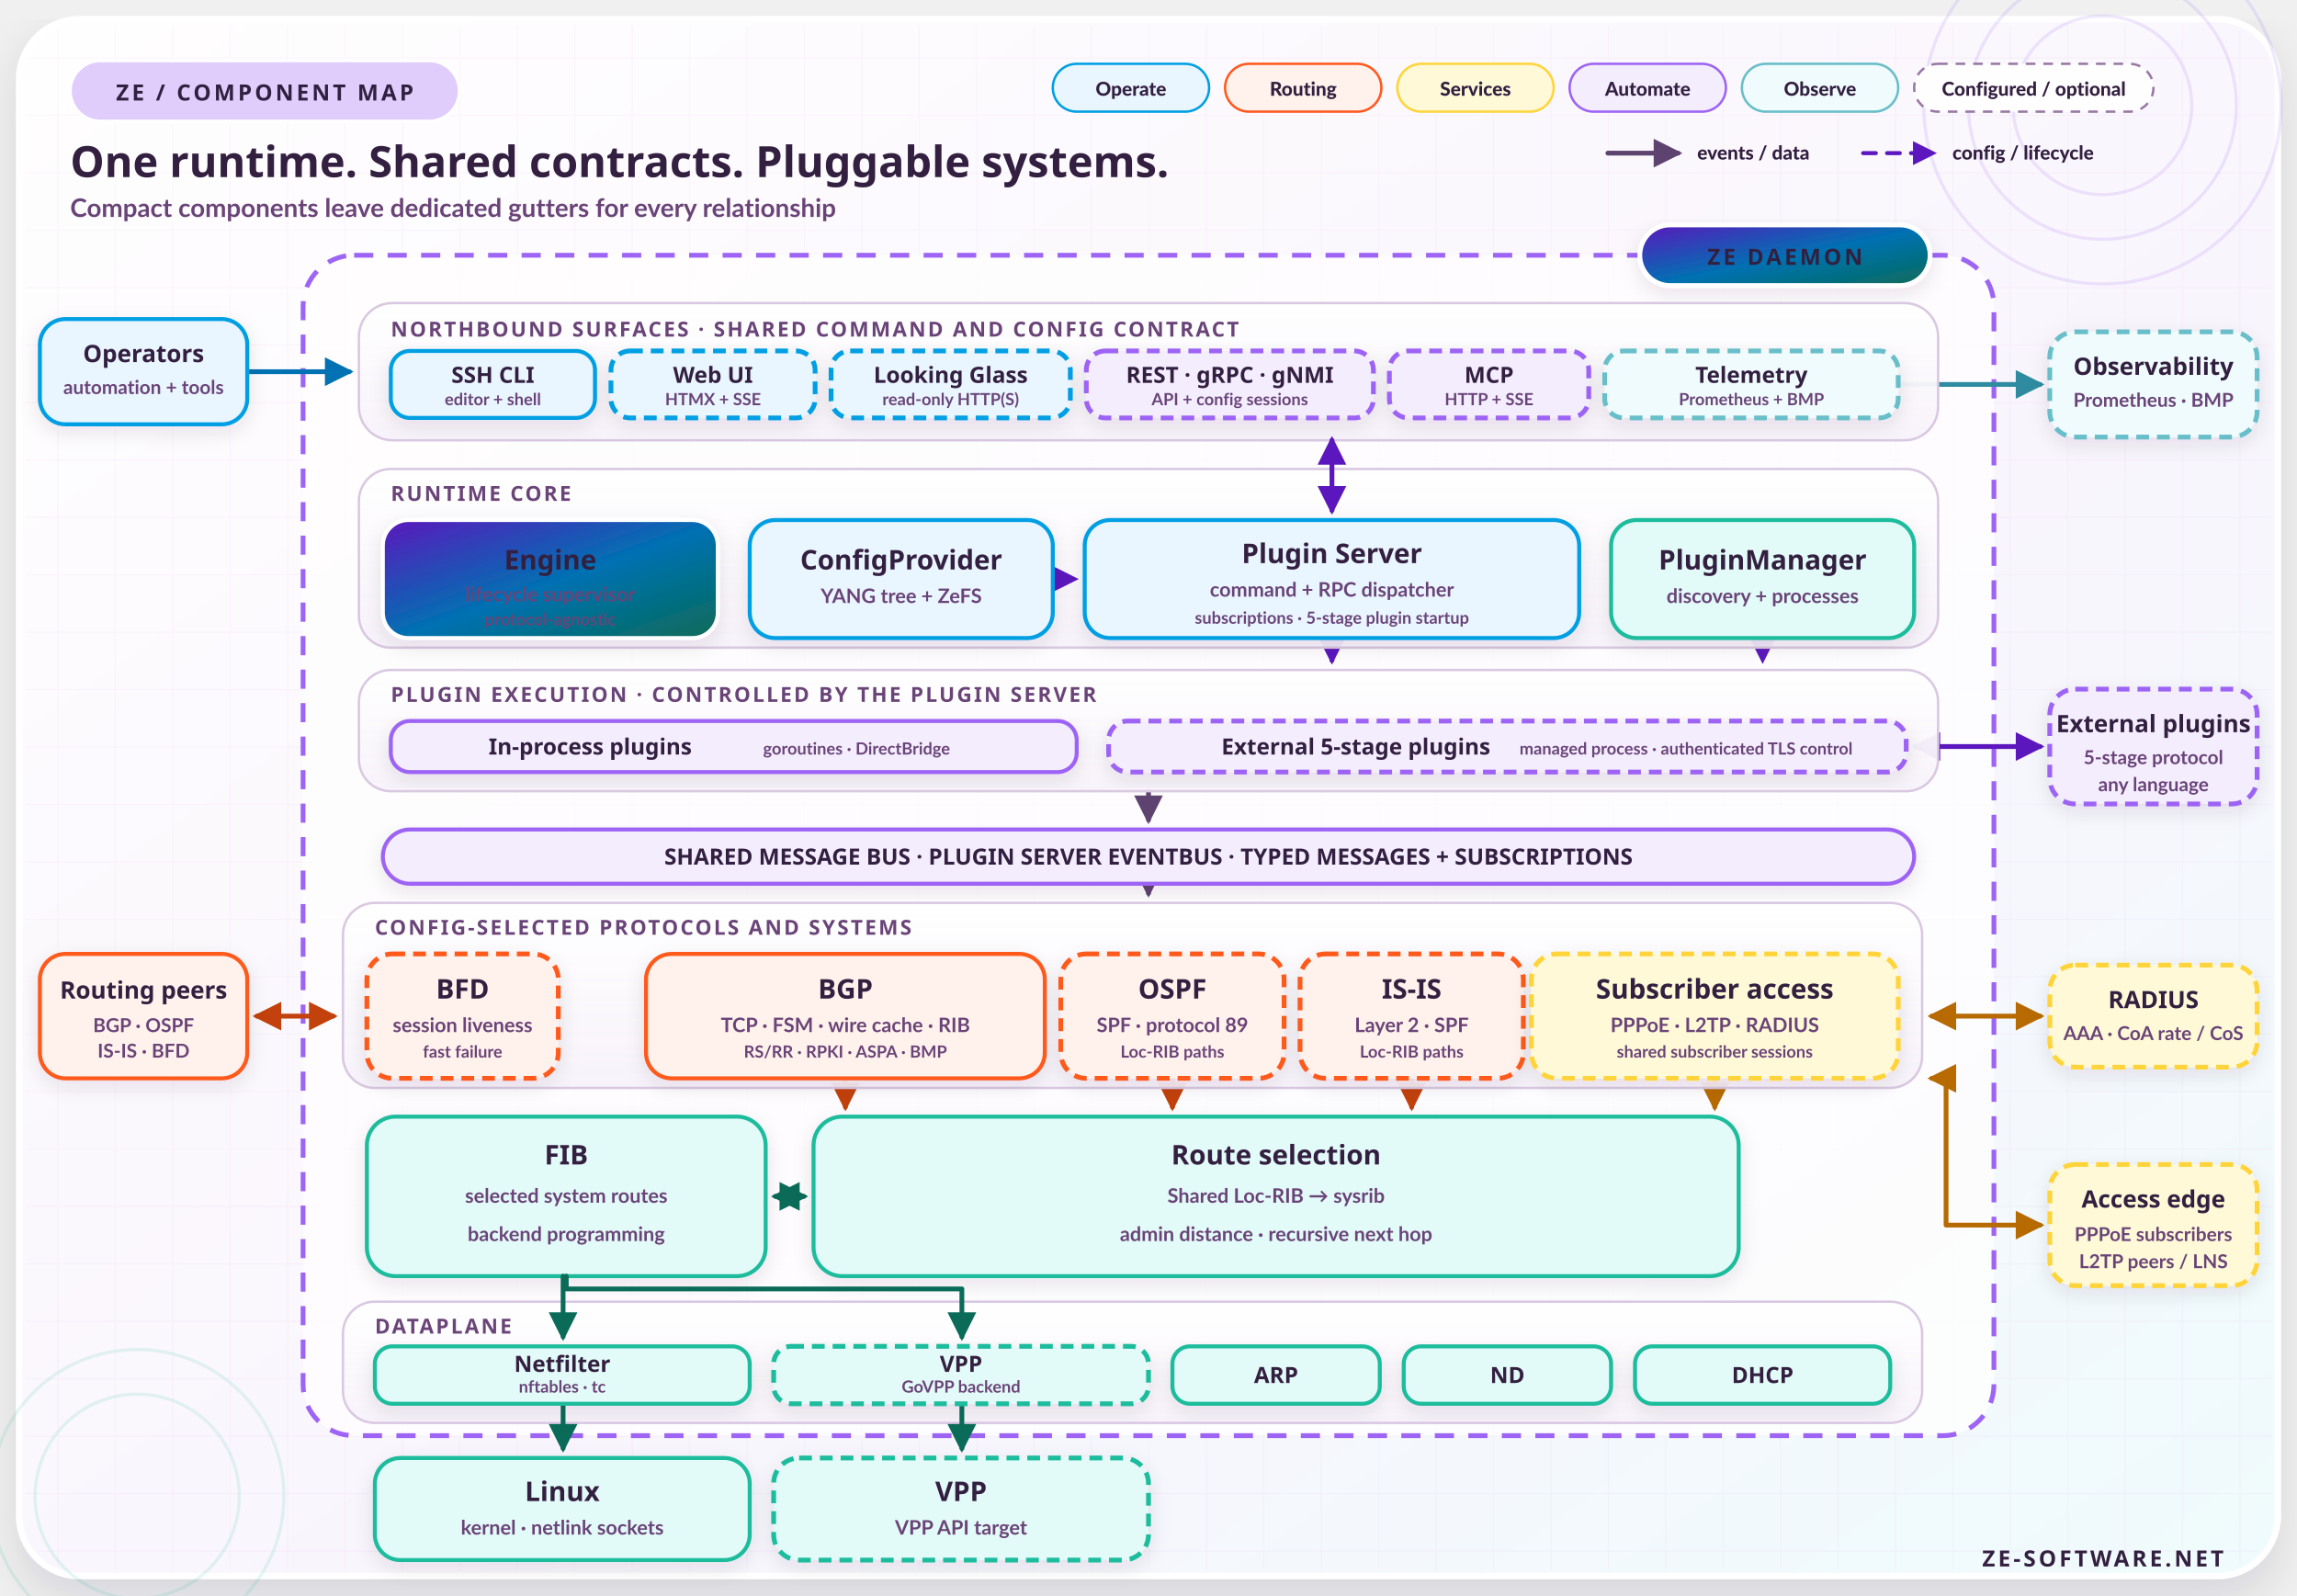
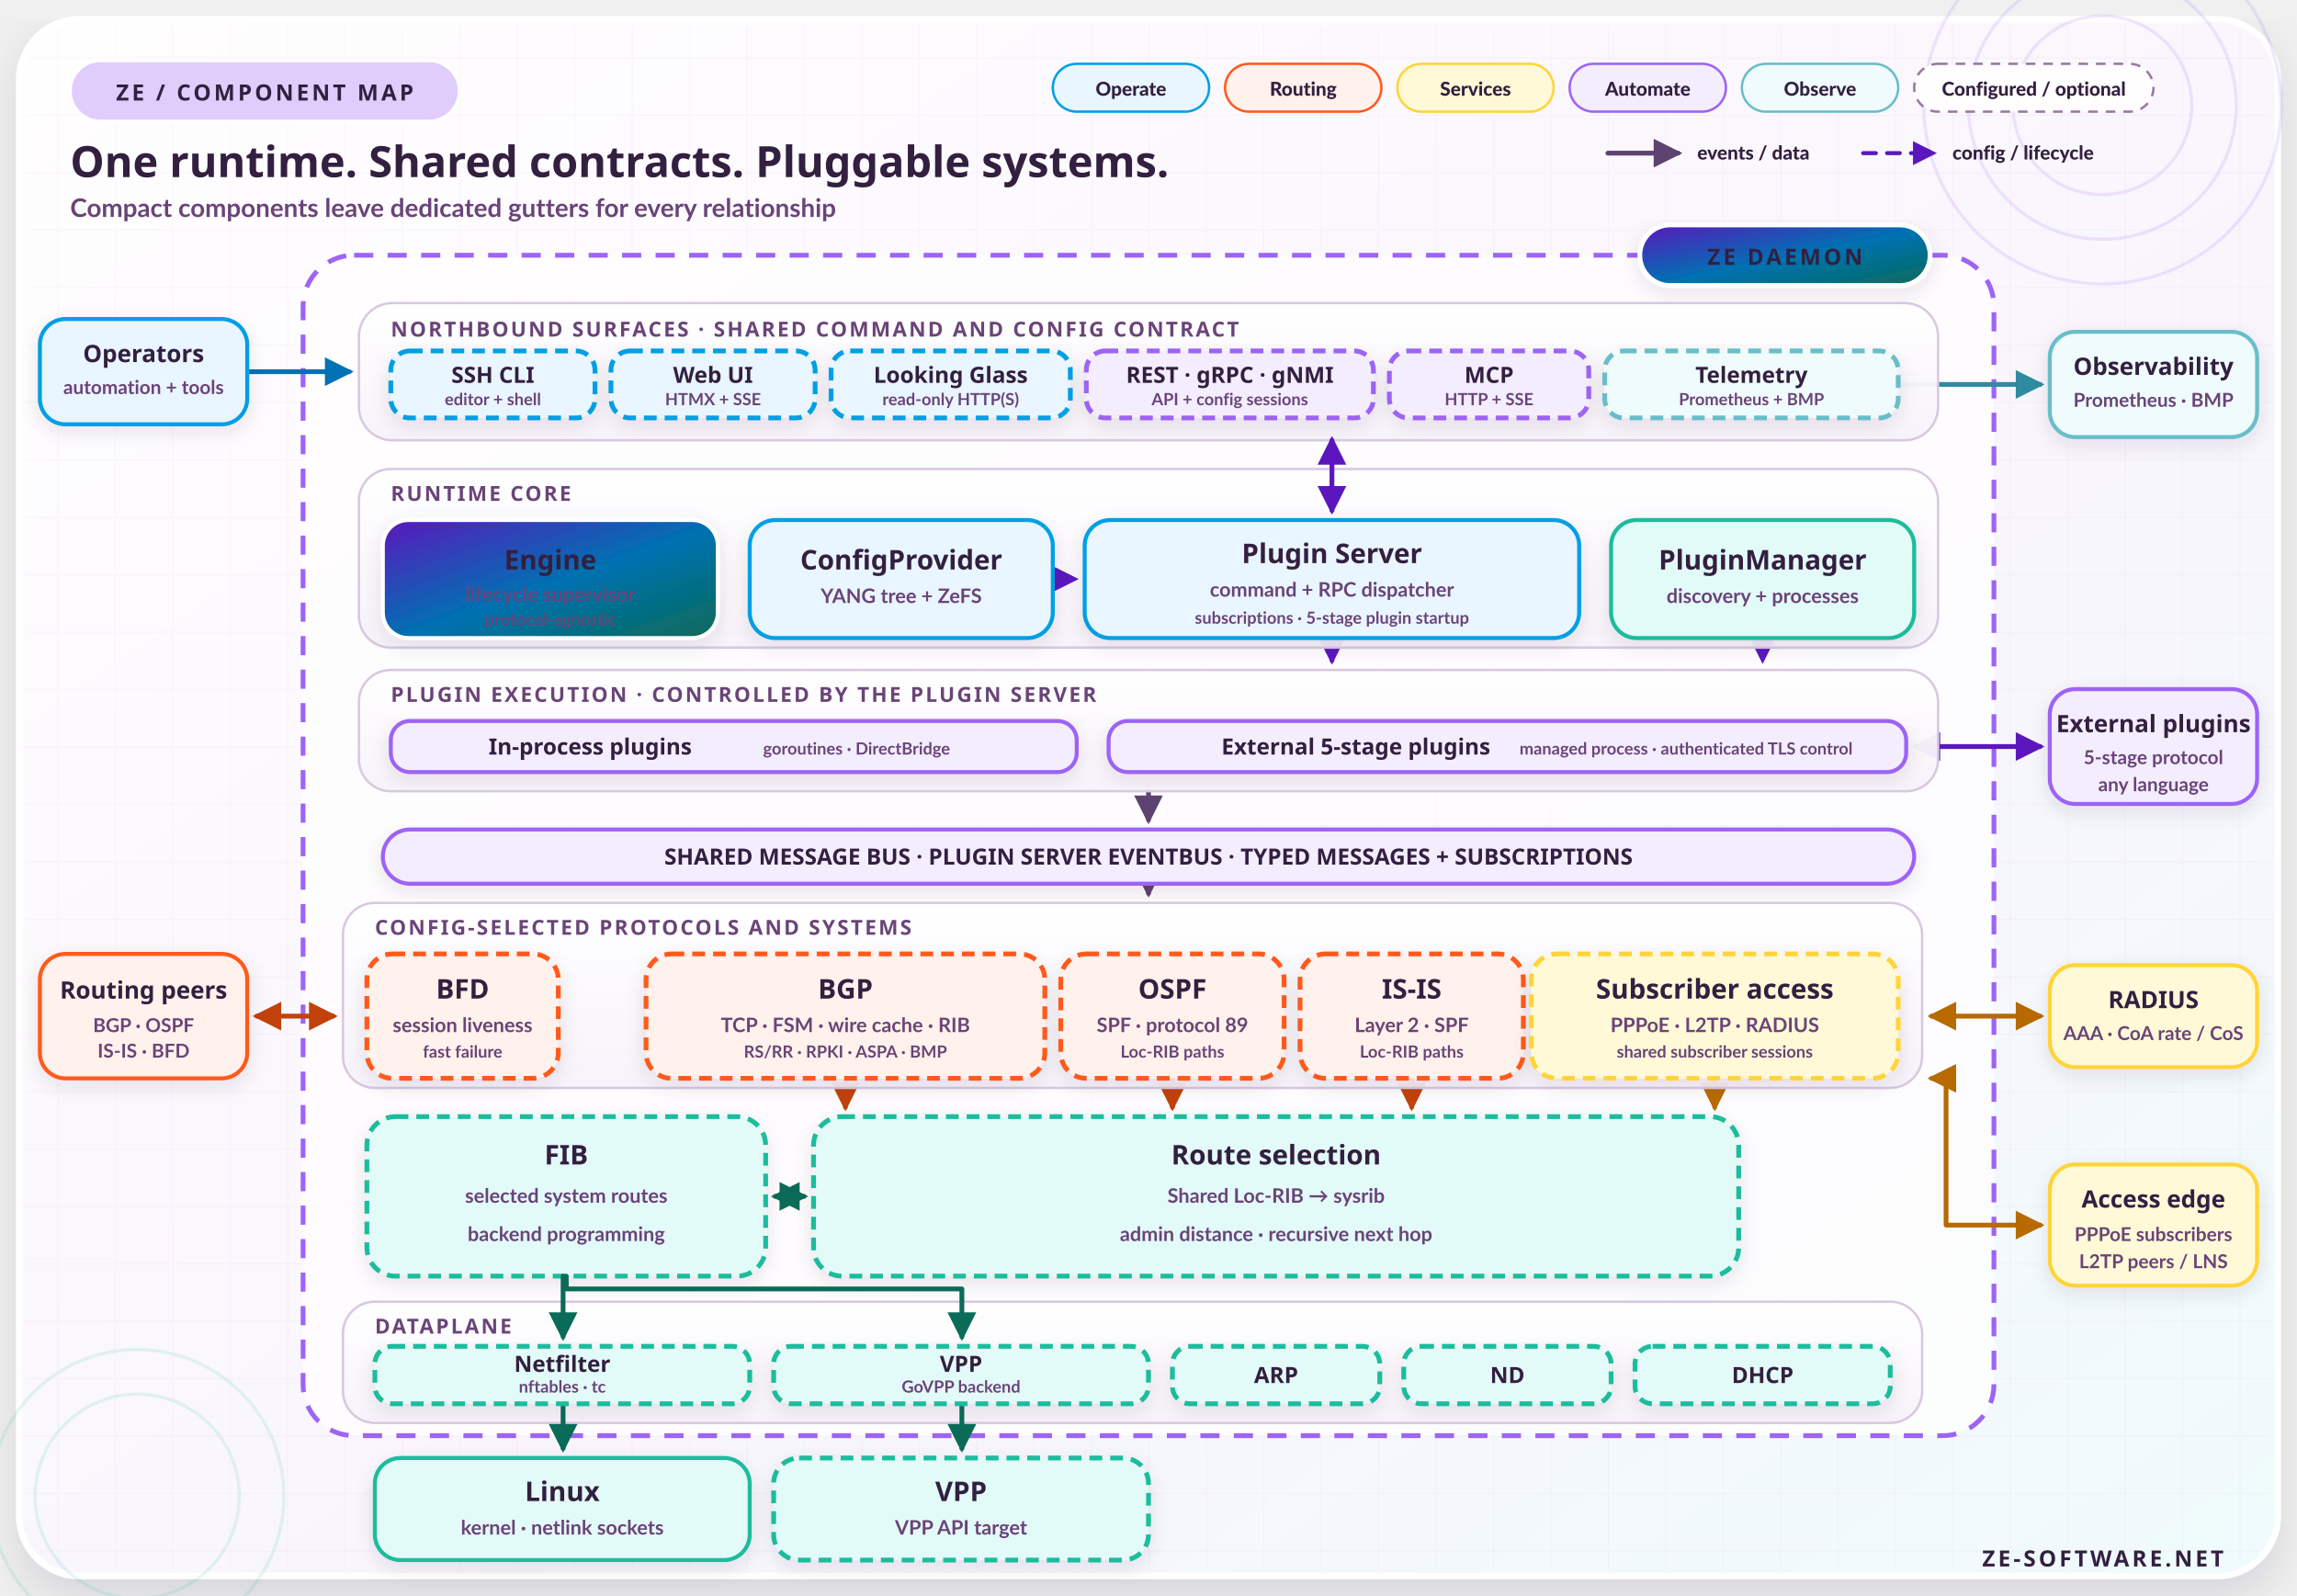
<svg xmlns="http://www.w3.org/2000/svg" width="1440" height="1000" viewBox="0 0 1440 1000" role="img" aria-labelledby="title description">
  <defs>
    <linearGradient id="brand" x1="0" y1="0" x2="1" y2="1">
      <stop offset="0" stop-color="#5b17bd" />
      <stop offset="0.52" stop-color="#0071b2" />
      <stop offset="1" stop-color="#0a6b58" />
    </linearGradient>
    <linearGradient id="panelWash" x1="0" y1="0" x2="1" y2="1">
      <stop offset="0" stop-color="#fffefe" />
      <stop offset="0.58" stop-color="#f9f5fd" />
      <stop offset="1" stop-color="#effbfc" />
    </linearGradient>
    <linearGradient id="surfaceWash" x1="0" y1="0" x2="0" y2="1">
      <stop offset="0" stop-color="#ffffff" stop-opacity="0.98" />
      <stop offset="1" stop-color="#f7f2fa" stop-opacity="0.94" />
    </linearGradient>
    <pattern id="grid" width="36" height="36" patternUnits="userSpaceOnUse">
      <path d="M 36 0 L 0 0 0 36" fill="none" stroke="#c86edc" stroke-opacity="0.07" stroke-width="1" />
    </pattern>
    <filter id="panelShadow" x="-12%" y="-12%" width="124%" height="136%" color-interpolation-filters="sRGB">
      <feDropShadow dx="0" dy="2" stdDeviation="2" flood-color="#281437" flood-opacity="0.08" />
      <feDropShadow dx="0" dy="12" stdDeviation="15" flood-color="#281437" flood-opacity="0.12" />
    </filter>
    <filter id="nodeShadow" x="-16%" y="-20%" width="132%" height="150%" color-interpolation-filters="sRGB">
      <feDropShadow dx="0" dy="1" stdDeviation="1" flood-color="#281437" flood-opacity="0.08" />
      <feDropShadow dx="0" dy="4" stdDeviation="6" flood-color="#281437" flood-opacity="0.1" />
    </filter>
    <marker id="arrow-plum" viewBox="0 0 10 10" refX="8.5" refY="5" markerWidth="6" markerHeight="6" orient="auto-start-reverse">
      <path d="M 0 0 L 10 5 L 0 10 z" fill="#5e426f" />
    </marker>
    <marker id="arrow-sky" viewBox="0 0 10 10" refX="8.5" refY="5" markerWidth="6" markerHeight="6" orient="auto-start-reverse">
      <path d="M 0 0 L 10 5 L 0 10 z" fill="#0071b2" />
    </marker>
    <marker id="arrow-routing" viewBox="0 0 10 10" refX="8.5" refY="5" markerWidth="6" markerHeight="6" orient="auto-start-reverse">
      <path d="M 0 0 L 10 5 L 0 10 z" fill="#c2410c" />
    </marker>
    <marker id="arrow-service" viewBox="0 0 10 10" refX="8.5" refY="5" markerWidth="6" markerHeight="6" orient="auto-start-reverse">
      <path d="M 0 0 L 10 5 L 0 10 z" fill="#b76a00" />
    </marker>
    <marker id="arrow-automate" viewBox="0 0 10 10" refX="8.5" refY="5" markerWidth="6" markerHeight="6" orient="auto-start-reverse">
      <path d="M 0 0 L 10 5 L 0 10 z" fill="#5b17bd" />
    </marker>
    <marker id="arrow-observe" viewBox="0 0 10 10" refX="8.5" refY="5" markerWidth="6" markerHeight="6" orient="auto-start-reverse">
      <path d="M 0 0 L 10 5 L 0 10 z" fill="#2f8ca0" />
    </marker>
    <marker id="arrow-platform" viewBox="0 0 10 10" refX="8.5" refY="5" markerWidth="6" markerHeight="6" orient="auto-start-reverse">
      <path d="M 0 0 L 10 5 L 0 10 z" fill="#0a6b58" />
    </marker>
    <style>
      text { font-family: Lato, "Avenir Next", ui-sans-serif, sans-serif; fill: #331f40; }
      .display { font-family: Poppins, "Avenir Next", ui-sans-serif, sans-serif; font-weight: 800; }
      .eyebrow { font-family: Poppins, "Avenir Next", ui-sans-serif, sans-serif; font-size: 14px; font-weight: 800; letter-spacing: 1.8px; }
      .headline { font-family: Poppins, "Avenir Next", ui-sans-serif, sans-serif; font-size: 27px; font-weight: 800; }
      .subhead { font-size: 16px; font-weight: 700; fill: #6a4478; }
      .group-label { font-family: Poppins, "Avenir Next", ui-sans-serif, sans-serif; font-size: 13px; font-weight: 800; letter-spacing: 1.3px; fill: #6a4478; }
      .node-title { font-family: Poppins, "Avenir Next", ui-sans-serif, sans-serif; font-size: 17px; font-weight: 800; }
      .node-copy { font-size: 12.5px; font-weight: 700; fill: #6a4478; }
      .surface-title { font-family: Poppins, "Avenir Next", ui-sans-serif, sans-serif; font-size: 14px; font-weight: 800; }
      .surface-copy { font-size: 10.5px; font-weight: 700; fill: #6a4478; }
      .chip-text { font-size: 12px; font-weight: 800; }
      .external-title { font-family: Poppins, "Avenir Next", ui-sans-serif, sans-serif; font-size: 15px; font-weight: 800; }
      .external-copy { font-size: 12px; font-weight: 700; fill: #6a4478; }
      .node { stroke-width: 2.5; filter: url(#nodeShadow); }
      .optional { stroke-width: 3; stroke-dasharray: 8 5; }
      .flow { fill: none; stroke: #5e426f; stroke-width: 3; stroke-linecap: round; stroke-linejoin: round; marker-end: url(#arrow-plum); }
      .flow-both { fill: none; stroke: #5e426f; stroke-width: 3; stroke-linecap: round; stroke-linejoin: round; marker-start: url(#arrow-plum); marker-end: url(#arrow-plum); }
      .flow-sky { fill: none; stroke: #0071b2; stroke-width: 3; stroke-linecap: round; stroke-linejoin: round; marker-end: url(#arrow-sky); }
      .flow-routing { fill: none; stroke: #c2410c; stroke-width: 3; stroke-linecap: round; stroke-linejoin: round; marker-end: url(#arrow-routing); }
      .flow-routing-both { fill: none; stroke: #c2410c; stroke-width: 3; stroke-linecap: round; stroke-linejoin: round; marker-start: url(#arrow-routing); marker-end: url(#arrow-routing); }
      .flow-service { fill: none; stroke: #b76a00; stroke-width: 3; stroke-linecap: round; stroke-linejoin: round; marker-end: url(#arrow-service); }
      .flow-service-both { fill: none; stroke: #b76a00; stroke-width: 3; stroke-linecap: round; stroke-linejoin: round; marker-start: url(#arrow-service); marker-end: url(#arrow-service); }
      .flow-automate { fill: none; stroke: #5b17bd; stroke-width: 3; stroke-linecap: round; stroke-linejoin: round; marker-end: url(#arrow-automate); }
      .flow-automate-both { fill: none; stroke: #5b17bd; stroke-width: 3; stroke-linecap: round; stroke-linejoin: round; marker-start: url(#arrow-automate); marker-end: url(#arrow-automate); }
      .flow-observe { fill: none; stroke: #2f8ca0; stroke-width: 3; stroke-linecap: round; stroke-linejoin: round; marker-end: url(#arrow-observe); }
      .flow-platform { fill: none; stroke: #0a6b58; stroke-width: 3; stroke-linecap: round; stroke-linejoin: round; marker-end: url(#arrow-platform); }
      .flow-platform-both { fill: none; stroke: #0a6b58; stroke-width: 3; stroke-linecap: round; stroke-linejoin: round; marker-start: url(#arrow-platform); marker-end: url(#arrow-platform); }
      .flow-config { fill: none; stroke: #5b17bd; stroke-width: 2.5; stroke-dasharray: 8 7; stroke-linecap: round; stroke-linejoin: round; marker-end: url(#arrow-automate); }
      .label-bg { fill: #fffefe; stroke: #e7dce9; stroke-width: 1; }
      .flow-label { font-size: 12px; font-weight: 800; fill: #5e426f; }
    </style>
  </defs>
  <rect x="12" y="12" width="1416" height="976" rx="38" fill="url(#panelWash)" stroke="#ffffff" stroke-width="4" filter="url(#panelShadow)" />
  <rect x="16" y="16" width="1408" height="968" rx="34" fill="url(#grid)" />
  <g fill="none" stroke="#9d64f5" stroke-opacity="0.15" stroke-width="2">
    <circle cx="1318" cy="66" r="112" />
    <circle cx="1318" cy="66" r="84" />
    <circle cx="1318" cy="66" r="56" />
  </g>
  <g fill="none" stroke="#1abc9c" stroke-opacity="0.12" stroke-width="2">
    <circle cx="86" cy="938" r="92" />
    <circle cx="86" cy="938" r="64" />
  </g>
  <g aria-label="Diagram heading">
    <rect x="44" y="38" width="244" height="38" rx="19" fill="#e0cdfc" stroke="#ffffff" stroke-width="2" />
    <text x="166" y="63" text-anchor="middle" class="eyebrow" fill="#5b17bd">ZE / COMPONENT MAP</text>
    <text x="44" y="111" class="headline">One runtime. Shared contracts. Pluggable systems.</text>
    <text x="44" y="136" class="subhead">Compact components leave dedicated gutters for every relationship</text>
  </g>
  <g aria-label="Category and connector legend">
    <g transform="translate(660 40)">
      <rect width="98" height="30" rx="15" fill="#e9f5ff" stroke="#009fe3" stroke-width="1.5" />
      <text x="49" y="20" text-anchor="middle" class="chip-text" fill="#0071b2">Operate</text>
    </g>
    <g transform="translate(768 40)">
      <rect width="98" height="30" rx="15" fill="#fff1eb" stroke="#ff5a1f" stroke-width="1.5" />
      <text x="49" y="20" text-anchor="middle" class="chip-text" fill="#c2410c">Routing</text>
    </g>
    <g transform="translate(876 40)">
      <rect width="98" height="30" rx="15" fill="#fff9d7" stroke="#ffd43b" stroke-width="1.5" />
      <text x="49" y="20" text-anchor="middle" class="chip-text" fill="#b76a00">Services</text>
    </g>
    <g transform="translate(984 40)">
      <rect width="98" height="30" rx="15" fill="#f3edfe" stroke="#9d64f5" stroke-width="1.5" />
      <text x="49" y="20" text-anchor="middle" class="chip-text" fill="#5b17bd">Automate</text>
    </g>
    <g transform="translate(1092 40)">
      <rect width="98" height="30" rx="15" fill="#effbfc" stroke="#68bec9" stroke-width="1.5" />
      <text x="49" y="20" text-anchor="middle" class="chip-text" fill="#2f8ca0">Observe</text>
    </g>
    <g transform="translate(1200 40)">
      <rect width="150" height="30" rx="15" fill="#fffefe" stroke="#9878a4" stroke-width="1.5" stroke-dasharray="6 5" />
      <text x="75" y="20" text-anchor="middle" class="chip-text" fill="#6a4478">Configured / optional</text>
    </g>
    <g transform="translate(1008 86)">
      <path d="M 0 10 H 44" class="flow" />
      <text x="56" y="14" class="chip-text" fill="#5e426f">events / data</text>
    </g>
    <g transform="translate(1168 86)">
      <path d="M 0 10 H 44" class="flow-config" />
      <text x="56" y="14" class="chip-text" fill="#5b17bd">config / lifecycle</text>
    </g>
  </g>
  <rect x="190" y="160" width="1060" height="740" rx="32" fill="#fffefe" fill-opacity="0.77" stroke="#9d64f5" stroke-width="3" stroke-dasharray="12 9" />
  <rect x="1028" y="141" width="182" height="38" rx="19" fill="url(#brand)" stroke="#ffffff" stroke-width="3" filter="url(#nodeShadow)" />
  <text x="1119" y="166" text-anchor="middle" class="eyebrow" fill="#ffffff">ZE DAEMON</text>
  <g aria-label="Component relationships">
    <path class="flow-sky" d="M 155 233 H 219" />
    <path class="flow-observe" d="M 1190 241 H 1279" />
    <path class="flow-automate" d="M 835 400 V 414" />
    <path class="flow-config" d="M 1105 400 V 414" />
    <path class="flow" d="M 720 496 V 514" />
    <path class="flow" d="M 720 554 V 560" />
    <path class="flow-routing-both" d="M 161 637 H 209" />
    <path class="flow-service-both" d="M 1211 637 H 1279" />
    <path class="flow-service-both" d="M 1279 768 H 1220 V 676 H 1211" />
    <path class="flow-routing" d="M 530 676 V 694" />
    <path class="flow-routing" d="M 735 676 V 694" />
    <path class="flow-routing" d="M 885 676 V 694" />
    <path class="flow-service" d="M 1075 676 V 694" />
    <path class="flow-automate-both" d="M 1279 468 H 1201" />
    <path class="flow-platform-both" d="M 486 750 H 504" />
  </g>
  <g aria-label="Northbound management surfaces">
    <rect x="225" y="190" width="990" height="86" rx="21" fill="url(#surfaceWash)" stroke="#d9c8e1" stroke-width="1.5" />
    <text x="245" y="211" class="group-label">NORTHBOUND SURFACES · SHARED COMMAND AND CONFIG CONTRACT</text>
    <g transform="translate(245 220)">
-       <rect class="node" width="128" height="42" rx="12" fill="#e9f5ff" stroke="#009fe3" />
+       <rect class="node optional" width="128" height="42" rx="12" fill="#e9f5ff" stroke="#009fe3" />
      <text x="64" y="20" text-anchor="middle" class="surface-title" fill="#0071b2">SSH CLI</text>
      <text x="64" y="34" text-anchor="middle" class="surface-copy">editor + shell</text>
    </g>
    <g transform="translate(383 220)">
      <rect class="node optional" width="128" height="42" rx="12" fill="#e9f5ff" stroke="#009fe3" />
      <text x="64" y="20" text-anchor="middle" class="surface-title" fill="#0071b2">Web UI</text>
      <text x="64" y="34" text-anchor="middle" class="surface-copy">HTMX + SSE</text>
    </g>
    <g transform="translate(521 220)">
      <rect class="node optional" width="150" height="42" rx="12" fill="#e9f5ff" stroke="#009fe3" />
      <text x="75" y="20" text-anchor="middle" class="surface-title" fill="#0071b2">Looking Glass</text>
      <text x="75" y="34" text-anchor="middle" class="surface-copy">read-only HTTP(S)</text>
    </g>
    <g transform="translate(681 220)">
      <rect class="node optional" width="180" height="42" rx="12" fill="#f3edfe" stroke="#9d64f5" />
      <text x="90" y="20" text-anchor="middle" class="surface-title" fill="#5b17bd">REST · gRPC · gNMI</text>
      <text x="90" y="34" text-anchor="middle" class="surface-copy">API + config sessions</text>
    </g>
    <g transform="translate(871 220)">
      <rect class="node optional" width="125" height="42" rx="12" fill="#f3edfe" stroke="#9d64f5" />
      <text x="62.5" y="20" text-anchor="middle" class="surface-title" fill="#5b17bd">MCP</text>
      <text x="62.5" y="34" text-anchor="middle" class="surface-copy">HTTP + SSE</text>
    </g>
    <g transform="translate(1006 220)">
      <rect class="node optional" width="184" height="42" rx="12" fill="#effbfc" stroke="#68bec9" />
      <text x="92" y="20" text-anchor="middle" class="surface-title" fill="#2f8ca0">Telemetry</text>
      <text x="92" y="34" text-anchor="middle" class="surface-copy">Prometheus + BMP</text>
    </g>
  </g>
  <g aria-label="Runtime core">
    <rect x="225" y="294" width="990" height="112" rx="20" fill="url(#surfaceWash)" stroke="#d9c8e1" stroke-width="1.5" />
    <text x="245" y="314" class="group-label">RUNTIME CORE</text>
    <path class="flow-automate-both" d="M 835 276 V 320" />
    <path class="flow-config" d="M 660 363 H 674" />
    <g transform="translate(240 326)">
      <rect class="node" width="210" height="74" rx="16" fill="url(#brand)" stroke="#ffffff" />
      <text x="105" y="31" text-anchor="middle" class="node-title" fill="#ffffff">Engine</text>
      <text x="105" y="51" text-anchor="middle" class="node-copy" fill="#f8f2ff">lifecycle supervisor</text>
      <text x="105" y="66" text-anchor="middle" class="surface-copy" fill="#f8f2ff">protocol-agnostic</text>
    </g>
    <g transform="translate(470 326)">
      <rect class="node" width="190" height="74" rx="16" fill="#e9f5ff" stroke="#009fe3" />
      <text x="95" y="31" text-anchor="middle" class="node-title" fill="#0071b2">ConfigProvider</text>
      <text x="95" y="52" text-anchor="middle" class="node-copy">YANG tree + ZeFS</text>
    </g>
    <g transform="translate(680 326)">
      <rect class="node" width="310" height="74" rx="16" fill="#e9f5ff" stroke="#009fe3" />
      <text x="155" y="27" text-anchor="middle" class="node-title" fill="#0071b2">Plugin Server</text>
      <text x="155" y="48" text-anchor="middle" class="node-copy">command + RPC dispatcher</text>
      <text x="155" y="65" text-anchor="middle" class="surface-copy">subscriptions · 5-stage plugin startup</text>
    </g>
    <g transform="translate(1010 326)">
      <rect class="node" width="190" height="74" rx="16" fill="#e2faf8" stroke="#1abc9c" />
      <text x="95" y="31" text-anchor="middle" class="node-title" fill="#0a6b58">PluginManager</text>
      <text x="95" y="52" text-anchor="middle" class="node-copy">discovery + processes</text>
    </g>
  </g>
  <g aria-label="Plugin execution modes">
    <rect x="225" y="420" width="990" height="76" rx="20" fill="url(#surfaceWash)" stroke="#d9c8e1" stroke-width="1.5" />
    <text x="245" y="440" class="group-label">PLUGIN EXECUTION · CONTROLLED BY THE PLUGIN SERVER</text>
    <g transform="translate(245 452)">
      <rect class="node" width="430" height="32" rx="12" fill="#f3edfe" stroke="#9d64f5" />
      <text x="125" y="21" text-anchor="middle" class="surface-title" fill="#5b17bd">In-process plugins</text>
      <text x="292" y="21" text-anchor="middle" class="surface-copy">goroutines · DirectBridge</text>
    </g>
    <g transform="translate(695 452)">
-       <rect class="node optional" width="500" height="32" rx="12" fill="#f3edfe" stroke="#9d64f5" />
+       <rect class="node" width="500" height="32" rx="12" fill="#f3edfe" stroke="#9d64f5" />
      <text x="155" y="21" text-anchor="middle" class="surface-title" fill="#5b17bd">External 5-stage plugins</text>
      <text x="362" y="21" text-anchor="middle" class="surface-copy">managed process · authenticated TLS control</text>
    </g>
  </g>
  <g aria-label="Plugin Server message bus">
    <rect class="node" x="240" y="520" width="960" height="34" rx="17" fill="#f3edfe" stroke="#9d64f5" />
    <text x="720" y="542" text-anchor="middle" class="surface-title" fill="#5b17bd">SHARED MESSAGE BUS · PLUGIN SERVER EVENTBUS · TYPED MESSAGES + SUBSCRIPTIONS</text>
  </g>
  <g aria-label="Configured protocols and systems">
    <rect x="215" y="566" width="990" height="116" rx="20" fill="url(#surfaceWash)" stroke="#d9c8e1" stroke-width="1.5" />
    <text x="235" y="586" class="group-label">CONFIG-SELECTED PROTOCOLS AND SYSTEMS</text>
    <g transform="translate(405 598)">
-       <rect class="node" width="250" height="78" rx="16" fill="#fff1eb" stroke="#ff5a1f" />
+       <rect class="node optional" width="250" height="78" rx="16" fill="#fff1eb" stroke="#ff5a1f" />
      <text x="125" y="28" text-anchor="middle" class="node-title" fill="#c2410c">BGP</text>
      <text x="125" y="49" text-anchor="middle" class="node-copy">TCP · FSM · wire cache · RIB</text>
      <text x="125" y="65" text-anchor="middle" class="surface-copy">RS/RR · RPKI · ASPA · BMP</text>
    </g>
    <g transform="translate(665 598)">
      <rect class="node optional" width="140" height="78" rx="16" fill="#fff1eb" stroke="#ff5a1f" />
      <text x="70" y="28" text-anchor="middle" class="node-title" fill="#c2410c">OSPF</text>
      <text x="70" y="49" text-anchor="middle" class="node-copy">SPF · protocol 89</text>
      <text x="70" y="65" text-anchor="middle" class="surface-copy">Loc-RIB paths</text>
    </g>
    <g transform="translate(815 598)">
      <rect class="node optional" width="140" height="78" rx="16" fill="#fff1eb" stroke="#ff5a1f" />
      <text x="70" y="28" text-anchor="middle" class="node-title" fill="#c2410c">IS-IS</text>
      <text x="70" y="49" text-anchor="middle" class="node-copy">Layer 2 · SPF</text>
      <text x="70" y="65" text-anchor="middle" class="surface-copy">Loc-RIB paths</text>
    </g>
    <g transform="translate(230 598)">
      <rect class="node optional" width="120" height="78" rx="16" fill="#fff1eb" stroke="#ff5a1f" />
      <text x="60" y="28" text-anchor="middle" class="node-title" fill="#c2410c">BFD</text>
      <text x="60" y="49" text-anchor="middle" class="node-copy">session liveness</text>
      <text x="60" y="65" text-anchor="middle" class="surface-copy">fast failure</text>
    </g>
    <g transform="translate(960 598)">
      <rect class="node optional" width="230" height="78" rx="16" fill="#fff9d7" stroke="#ffd43b" />
      <text x="115" y="28" text-anchor="middle" class="node-title" fill="#b76a00">Subscriber access</text>
      <text x="115" y="49" text-anchor="middle" class="node-copy">PPPoE · L2TP · RADIUS</text>
      <text x="115" y="65" text-anchor="middle" class="surface-copy">shared subscriber sessions</text>
    </g>
  </g>
  <g aria-label="Route decision and dataplane">
-     <rect class="node" x="230" y="700" width="250" height="100" rx="18" fill="#e2faf8" stroke="#1abc9c" />
+     <rect class="node optional" x="230" y="700" width="250" height="100" rx="18" fill="#e2faf8" stroke="#1abc9c" />
    <text x="355" y="730" text-anchor="middle" class="node-title" fill="#0a6b58">FIB</text>
    <text x="355" y="754" text-anchor="middle" class="node-copy">selected system routes</text>
    <text x="355" y="778" text-anchor="middle" class="node-copy">backend programming</text>
-     <rect class="node" x="510" y="700" width="580" height="100" rx="18" fill="#e2faf8" stroke="#1abc9c" />
+     <rect class="node optional" x="510" y="700" width="580" height="100" rx="18" fill="#e2faf8" stroke="#1abc9c" />
    <text x="800" y="730" text-anchor="middle" class="node-title" fill="#0a6b58">Route selection</text>
    <text x="800" y="754" text-anchor="middle" class="node-copy">Shared Loc-RIB → sysrib</text>
    <text x="800" y="778" text-anchor="middle" class="node-copy">admin distance · recursive next hop</text>
    <g aria-label="Dataplane">
      <rect x="215" y="816" width="990" height="76" rx="20" fill="url(#surfaceWash)" stroke="#d9c8e1" stroke-width="1.5" />
      <text x="235" y="836" class="group-label">DATAPLANE</text>
      <path class="flow-platform" d="M 353 800 V 838" />
      <path class="flow-platform" d="M 355 800 V 808 H 603 V 838" />
      <path class="flow-platform" d="M 353 880 V 908" />
      <path class="flow-platform" d="M 603 880 V 908" />
      <g transform="translate(235 844)">
-         <rect class="node" width="235" height="36" rx="11" fill="#e2faf8" stroke="#1abc9c" />
+         <rect class="node optional" width="235" height="36" rx="11" fill="#e2faf8" stroke="#1abc9c" />
        <text x="117.5" y="16" text-anchor="middle" class="surface-title" fill="#0a6b58">Netfilter</text>
        <text x="117.5" y="29" text-anchor="middle" class="surface-copy">nftables · tc</text>
      </g>
      <g transform="translate(485 844)">
        <rect class="node optional" width="235" height="36" rx="11" fill="#e2faf8" stroke="#1abc9c" />
        <text x="117.5" y="16" text-anchor="middle" class="surface-title" fill="#0a6b58">VPP</text>
        <text x="117.5" y="29" text-anchor="middle" class="surface-copy">GoVPP backend</text>
      </g>
      <g transform="translate(735 844)">
-         <rect class="node" width="130" height="36" rx="11" fill="#e2faf8" stroke="#1abc9c" />
+         <rect class="node optional" width="130" height="36" rx="11" fill="#e2faf8" stroke="#1abc9c" />
        <text x="65" y="23" text-anchor="middle" class="surface-title" fill="#0a6b58">ARP</text>
      </g>
      <g transform="translate(880 844)">
-         <rect class="node" width="130" height="36" rx="11" fill="#e2faf8" stroke="#1abc9c" />
+         <rect class="node optional" width="130" height="36" rx="11" fill="#e2faf8" stroke="#1abc9c" />
        <text x="65" y="23" text-anchor="middle" class="surface-title" fill="#0a6b58">ND</text>
      </g>
      <g transform="translate(1025 844)">
-         <rect class="node" width="160" height="36" rx="11" fill="#e2faf8" stroke="#1abc9c" />
+         <rect class="node optional" width="160" height="36" rx="11" fill="#e2faf8" stroke="#1abc9c" />
        <text x="80" y="23" text-anchor="middle" class="surface-title" fill="#0a6b58">DHCP</text>
      </g>
    </g>
  </g>
  <g aria-label="External systems">
    <g transform="translate(25 200)">
      <rect class="node" width="130" height="66" rx="16" fill="#e9f5ff" stroke="#009fe3" />
      <text x="65" y="27" text-anchor="middle" class="external-title" fill="#0071b2">Operators</text>
      <text x="65" y="47" text-anchor="middle" class="external-copy">automation + tools</text>
    </g>
    <g transform="translate(25 598)">
      <rect class="node" width="130" height="78" rx="16" fill="#fff1eb" stroke="#ff5a1f" />
      <text x="65" y="28" text-anchor="middle" class="external-title" fill="#c2410c">Routing peers</text>
      <text x="65" y="49" text-anchor="middle" class="external-copy">BGP · OSPF</text>
      <text x="65" y="65" text-anchor="middle" class="external-copy">IS-IS · BFD</text>
    </g>
    <g transform="translate(1285 208)">
-       <rect class="node optional" width="130" height="66" rx="16" fill="#effbfc" stroke="#68bec9" />
+       <rect class="node" width="130" height="66" rx="16" fill="#effbfc" stroke="#68bec9" />
      <text x="65" y="27" text-anchor="middle" class="external-title" fill="#2f8ca0">Observability</text>
      <text x="65" y="47" text-anchor="middle" class="external-copy">Prometheus · BMP</text>
    </g>
    <g transform="translate(1285 605)">
-       <rect class="node optional" width="130" height="64" rx="16" fill="#fff9d7" stroke="#ffd43b" />
+       <rect class="node" width="130" height="64" rx="16" fill="#fff9d7" stroke="#ffd43b" />
      <text x="65" y="27" text-anchor="middle" class="external-title" fill="#b76a00">RADIUS</text>
      <text x="65" y="47" text-anchor="middle" class="external-copy">AAA · CoA rate / CoS</text>
    </g>
    <g transform="translate(1285 730)">
-       <rect class="node optional" width="130" height="76" rx="16" fill="#fff9d7" stroke="#ffd43b" />
+       <rect class="node" width="130" height="76" rx="16" fill="#fff9d7" stroke="#ffd43b" />
      <text x="65" y="27" text-anchor="middle" class="external-title" fill="#b76a00">Access edge</text>
      <text x="65" y="48" text-anchor="middle" class="external-copy">PPPoE subscribers</text>
      <text x="65" y="65" text-anchor="middle" class="external-copy">L2TP peers / LNS</text>
    </g>
    <g transform="translate(1285 432)">
-       <rect class="node optional" width="130" height="72" rx="16" fill="#f3edfe" stroke="#9d64f5" />
+       <rect class="node" width="130" height="72" rx="16" fill="#f3edfe" stroke="#9d64f5" />
      <text x="65" y="27" text-anchor="middle" class="external-title" fill="#5b17bd">External plugins</text>
      <text x="65" y="47" text-anchor="middle" class="external-copy">5-stage protocol</text>
      <text x="65" y="64" text-anchor="middle" class="external-copy">any language</text>
    </g>
    <g transform="translate(235 914)">
      <rect class="node" width="235" height="64" rx="16" fill="#e2faf8" stroke="#1abc9c" />
      <text x="117.5" y="27" text-anchor="middle" class="node-title" fill="#0a6b58">Linux</text>
      <text x="117.5" y="48" text-anchor="middle" class="node-copy">kernel · netlink sockets</text>
    </g>
    <g transform="translate(485 914)">
      <rect class="node optional" width="235" height="64" rx="16" fill="#e2faf8" stroke="#1abc9c" />
      <text x="117.5" y="27" text-anchor="middle" class="node-title" fill="#0a6b58">VPP</text>
      <text x="117.5" y="48" text-anchor="middle" class="node-copy">VPP API target</text>
    </g>
  </g>
  <text x="1394" y="982" text-anchor="end" class="eyebrow" fill="#9878a4">ZE-SOFTWARE.NET</text>
</svg>
